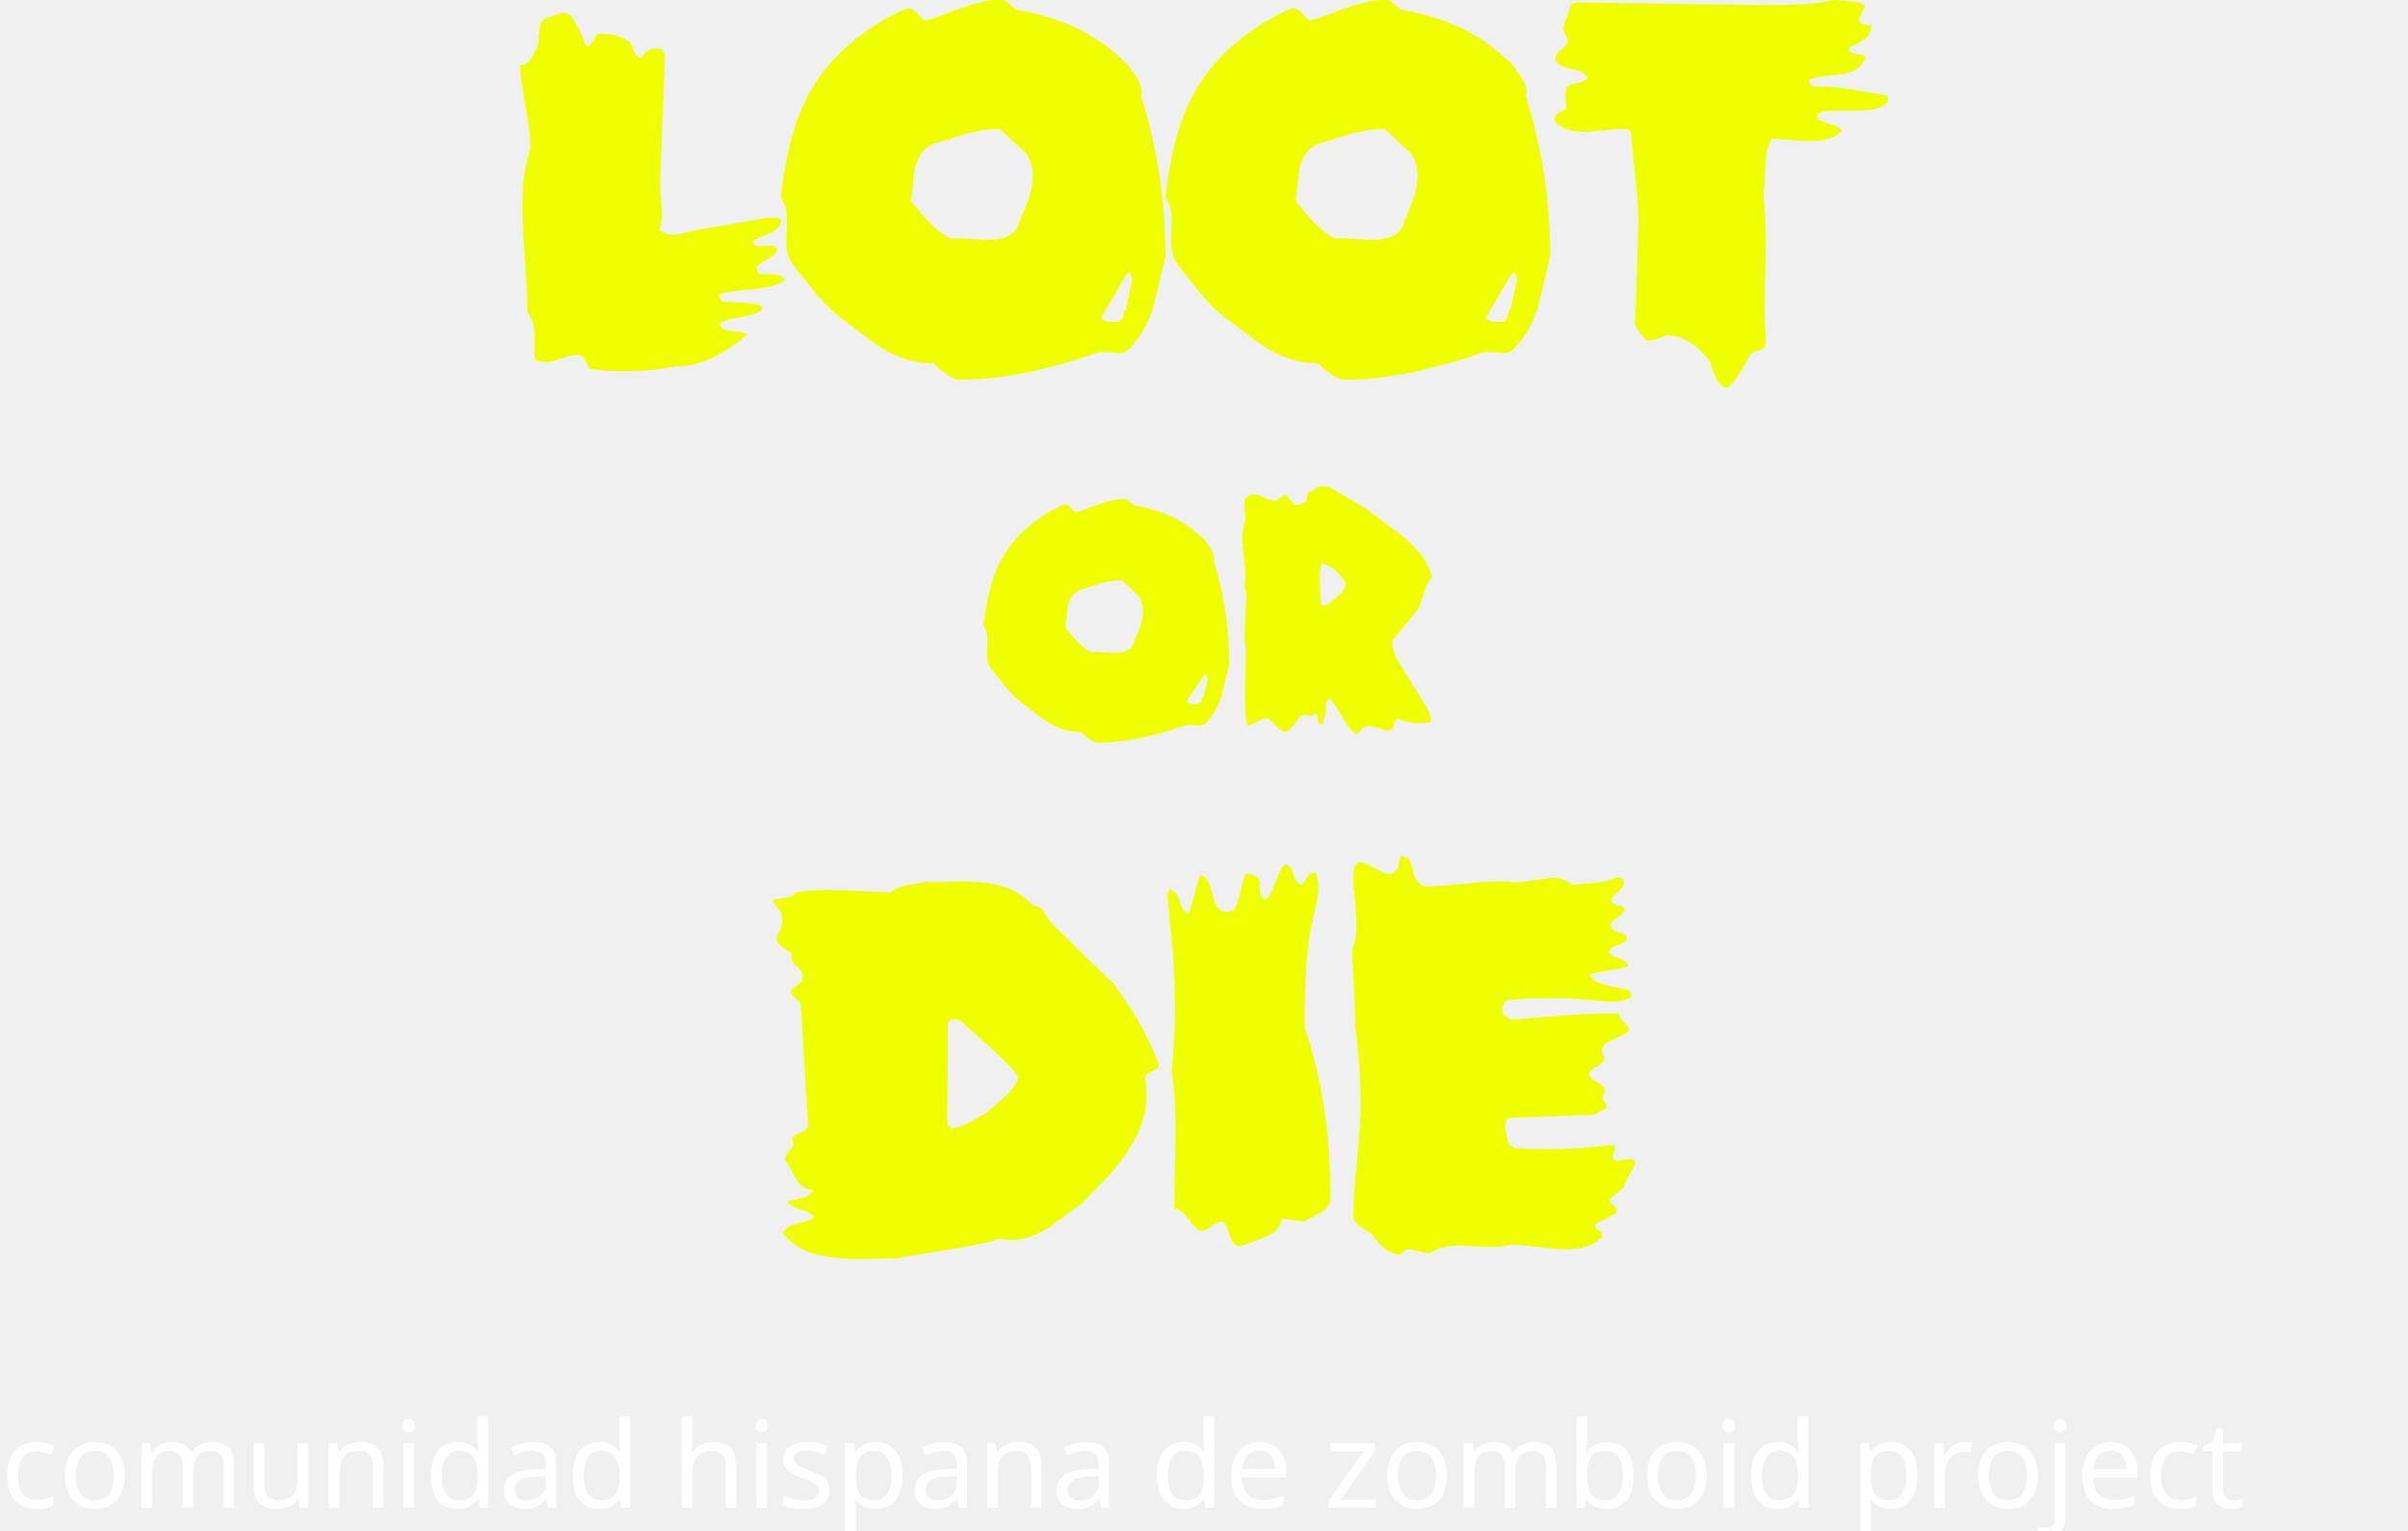
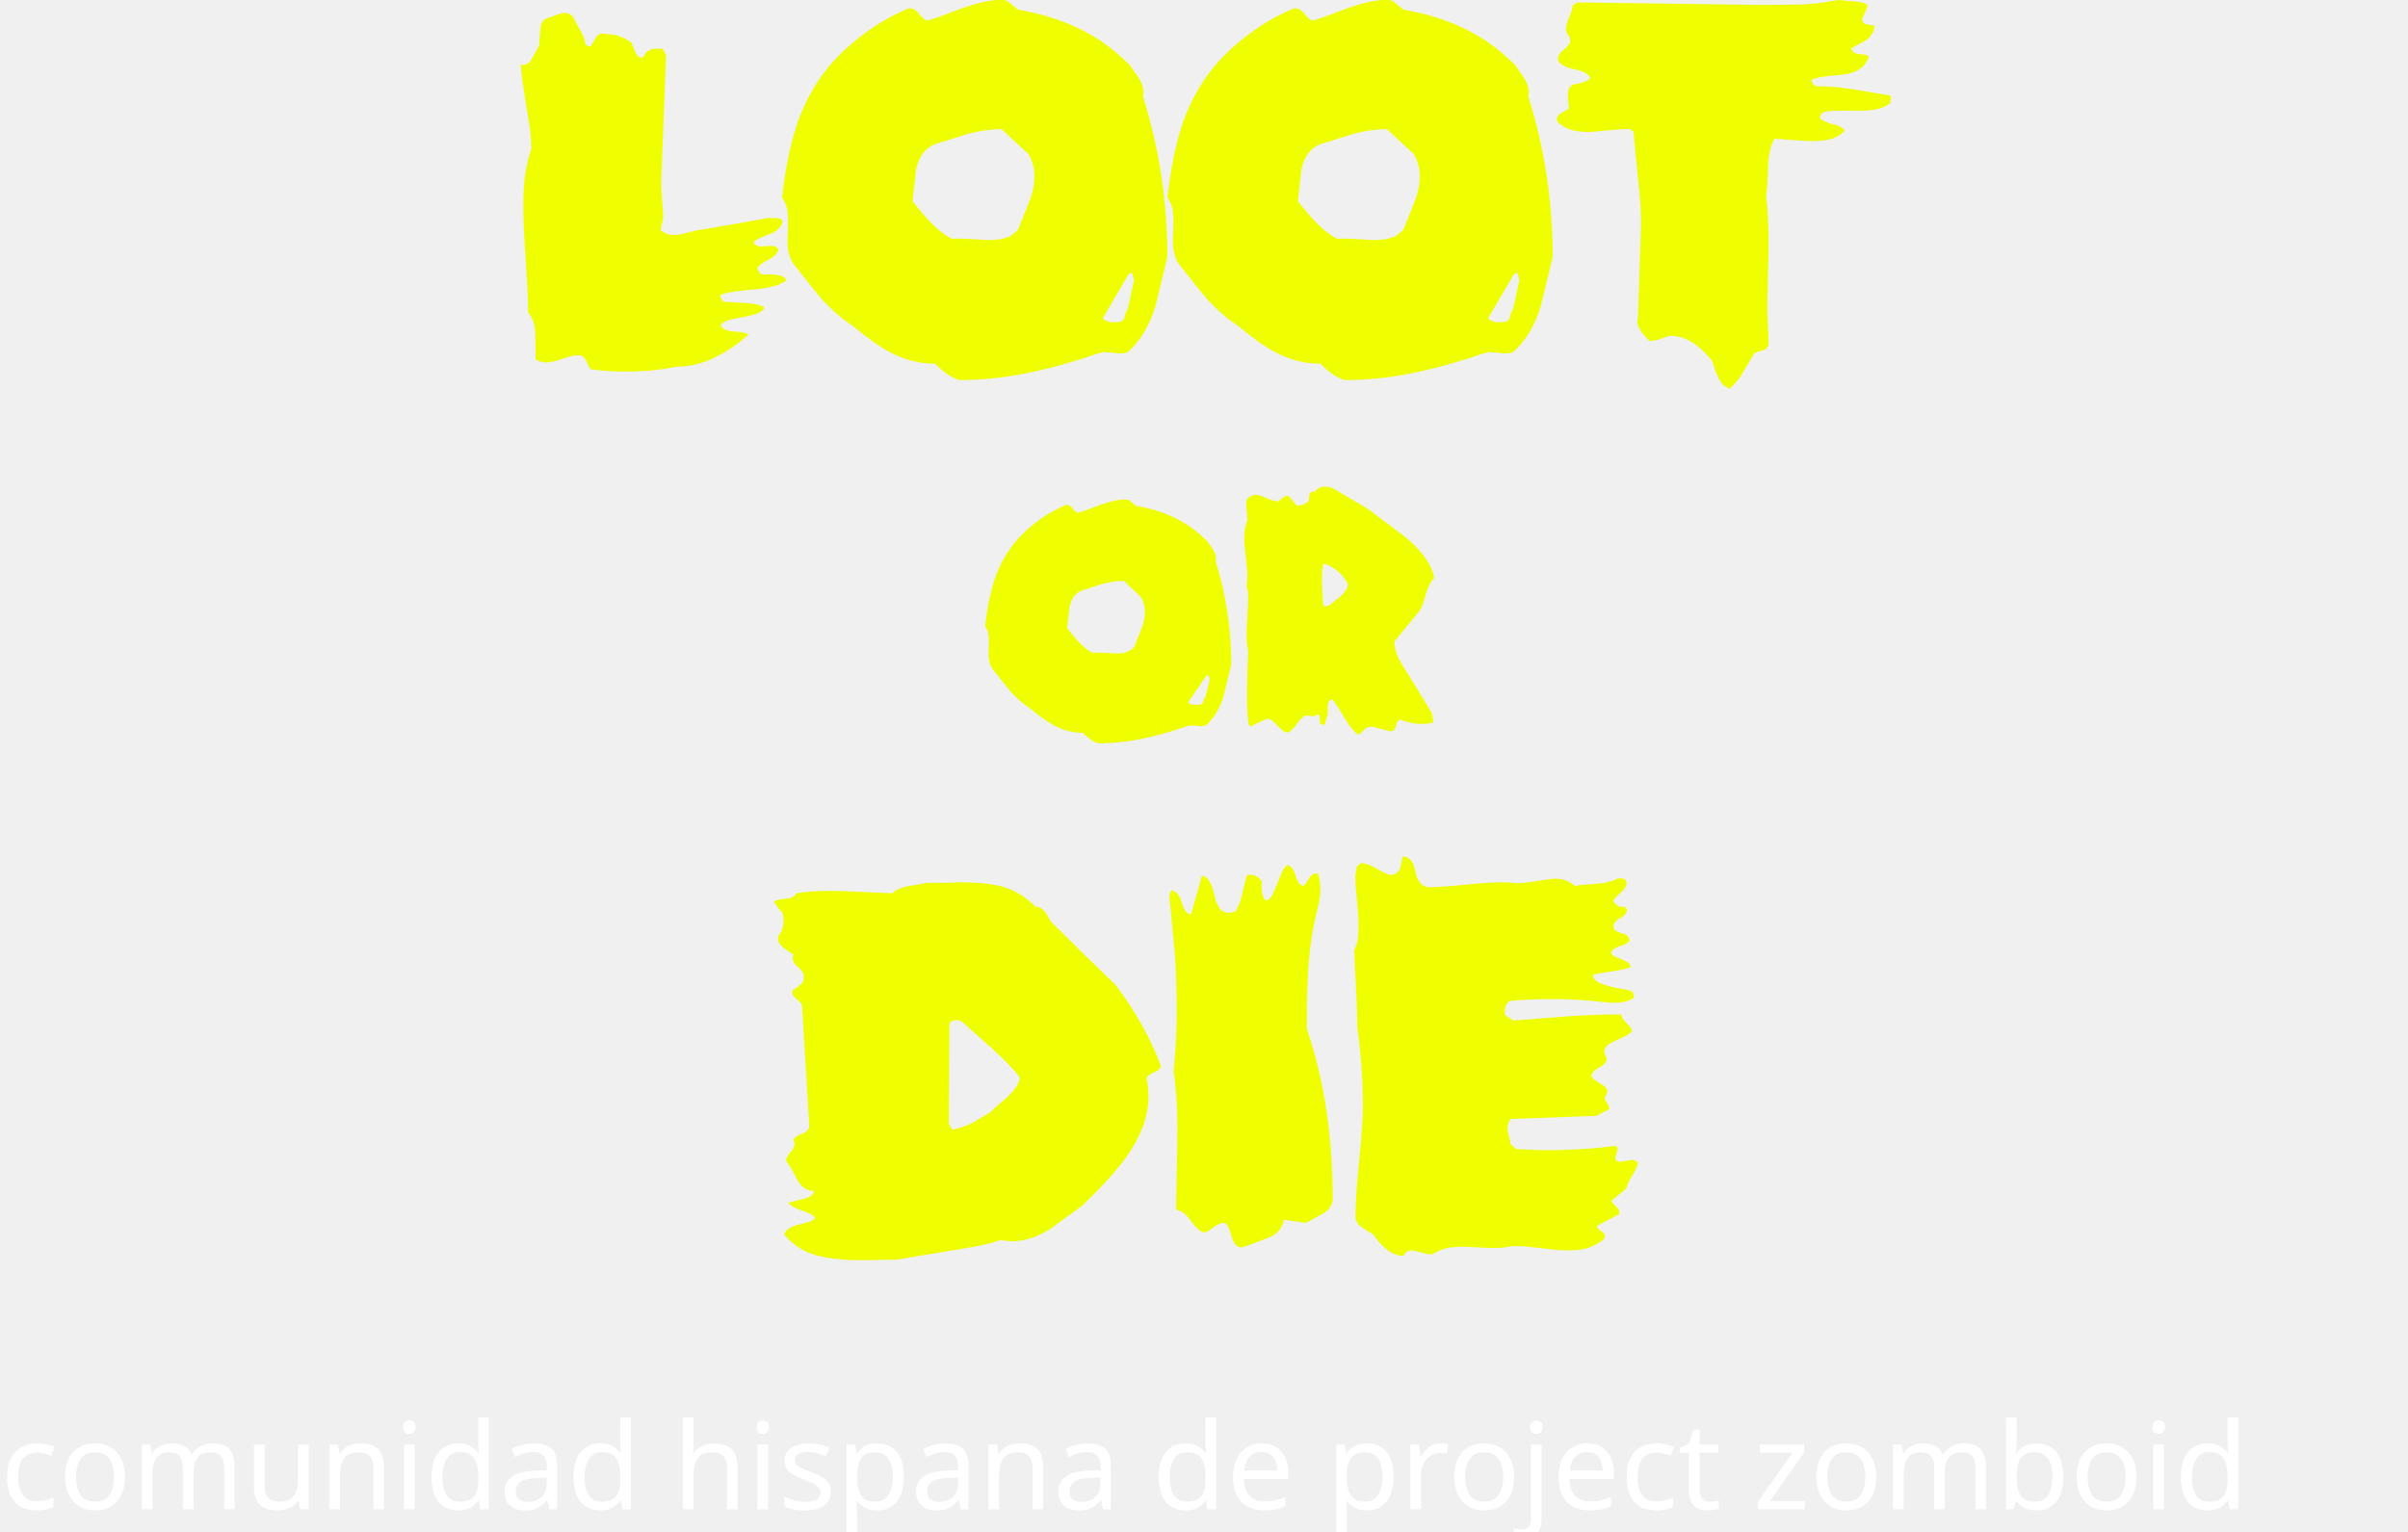
- <svg xmlns="http://www.w3.org/2000/svg" width="639px" height="406px" viewBox="0 0 639 406" version="1.1">
+ <svg xmlns="http://www.w3.org/2000/svg" width="638px" height="406px" viewBox="0 0 638 406" version="1.1">
  <g id="Page-1" stroke="none" stroke-width="1" fill="none" fill-rule="evenodd">
    <g id="Artboard" transform="translate(-256, -89)">
      <g id="Group-4" transform="translate(256, 89)">
        <g id="Group-4-Copy" transform="translate(138, 0)" fill="#EFFF00" fill-rule="nonzero">
          <g id="Group-2">
            <path d="M17.138,11.761 C17.354,11.976 17.623,12.136 17.947,12.244 C18.27,12.351 18.486,12.297 18.593,12.083 C19.024,11.332 19.51,10.555 20.048,9.75 C20.587,8.946 21.396,8.704 22.474,9.026 C24.953,9.026 27.216,9.777 29.264,11.278 C29.911,12.887 30.423,13.987 30.8,14.576 C31.177,15.166 31.743,15.354 32.498,15.139 C33.037,13.638 34.222,12.887 36.055,12.887 C36.809,12.887 37.348,12.941 37.672,13.048 L38.48,14.657 L37.187,48.119 C37.187,49.406 37.241,50.746 37.348,52.141 C37.456,53.535 37.564,54.875 37.672,56.162 C37.672,56.806 37.672,57.396 37.672,57.932 C37.348,59.326 37.133,60.345 37.025,60.989 C37.995,61.847 39.181,62.276 40.582,62.276 C41.552,62.276 42.899,62.034 44.624,61.552 C46.349,61.069 47.48,60.828 48.019,60.828 C53.84,59.863 59.66,58.844 65.481,57.771 L67.421,57.771 C68.499,57.771 69.146,58.093 69.361,58.736 C69.038,60.238 67.771,61.391 65.562,62.195 C63.352,63 62.032,63.67 61.6,64.206 C62.139,64.957 62.84,65.332 63.702,65.332 C64.888,65.225 65.75,65.171 66.289,65.171 C67.152,65.171 67.798,65.44 68.229,65.976 C68.122,67.048 67.178,68.04 65.4,68.952 C63.621,69.864 62.732,70.588 62.732,71.124 C62.732,71.553 63.056,72.089 63.702,72.733 L66.128,72.733 C68.607,72.733 70.008,73.269 70.331,74.341 C68.607,75.628 65.616,76.433 61.358,76.754 C57.1,77.076 54.271,77.559 52.87,78.202 C52.762,78.524 53.031,79.114 53.678,79.972 C55.403,80.079 57.289,80.186 59.337,80.294 C61.385,80.401 63.056,80.723 64.349,81.259 C64.457,81.902 64.107,82.412 63.298,82.787 C62.49,83.163 61.493,83.484 60.307,83.752 C59.121,84.021 57.828,84.262 56.427,84.476 C55.025,84.691 53.84,85.227 52.87,86.085 C53.301,87.158 54.513,87.748 56.508,87.855 C58.502,87.962 59.768,88.23 60.307,88.659 C57.612,91.126 54.621,93.164 51.334,94.772 C48.046,96.381 44.678,97.186 41.229,97.186 C39.073,97.615 36.944,97.936 34.842,98.151 C32.74,98.365 30.396,98.473 27.809,98.473 C24.144,98.473 21.019,98.258 18.432,97.829 C18.324,97.722 18,97.078 17.462,95.899 C16.923,94.719 16.168,94.129 15.198,94.129 C14.228,94.129 12.827,94.451 10.994,95.094 C9.162,95.738 7.761,96.059 6.791,96.059 C5.713,96.059 4.743,95.791 3.88,95.255 L3.88,91.877 C3.88,89.41 3.8,87.613 3.638,86.487 C3.476,85.361 2.91,84.101 1.94,82.707 C1.94,79.704 1.725,75.146 1.293,69.032 C0.862,62.919 0.647,58.307 0.647,55.197 C0.647,51.765 0.781,48.977 1.051,46.832 C1.32,44.687 1.886,42.22 2.749,39.432 C2.749,36.965 2.479,34.176 1.94,31.066 C0.647,23.666 0,19 0,17.07 C1.186,17.392 2.129,16.936 2.829,15.703 C3.53,14.469 4.204,13.263 4.85,12.083 C4.958,10.045 5.093,8.356 5.255,7.015 C5.416,5.675 6.306,4.843 7.922,4.522 C8.461,4.307 9.108,4.066 9.863,3.798 C10.617,3.53 11.21,3.396 11.641,3.396 C12.396,3.396 13.096,3.717 13.743,4.361 C13.851,4.575 14.497,5.755 15.683,7.9 C16.545,9.402 17.03,10.689 17.138,11.761 Z" id="Path" />
            <path d="M131.713,2.571 C137.529,3.535 142.859,5.168 147.706,7.471 C152.552,9.774 157.075,13.014 161.275,17.191 C162.46,18.798 163.321,20.029 163.86,20.886 C164.829,22.493 165.152,24.046 164.829,25.546 C169.137,39.256 171.291,53.448 171.291,68.121 C170.214,72.62 169.137,77.065 168.06,81.457 C166.444,86.491 164.021,90.454 160.79,93.346 C159.929,93.56 159.175,93.667 158.529,93.667 C156.806,93.453 155.513,93.346 154.652,93.346 C154.329,93.346 153.737,93.453 152.875,93.667 C146.736,95.809 140.598,97.523 134.459,98.808 C128.321,100.094 122.236,100.736 116.205,100.736 C115.128,100.415 114.078,99.906 113.055,99.21 C112.032,98.514 110.928,97.577 109.744,96.398 C105.651,96.398 101.667,95.381 97.79,93.346 C94.99,91.846 91.597,89.436 87.613,86.116 C84.92,84.402 82.174,81.992 79.374,78.886 C78.297,77.601 75.982,74.709 72.428,70.21 C71.243,68.603 70.651,66.461 70.651,63.784 C70.758,61.427 70.812,59.713 70.812,58.642 C70.812,57.357 70.705,56.206 70.489,55.188 C70.274,54.171 69.843,53.233 69.197,52.376 C70.166,43.915 71.674,36.899 73.72,31.329 C76.412,24.26 80.37,18.289 85.593,13.415 C90.816,8.542 96.497,4.82 102.636,2.249 C103.605,2.035 104.547,2.49 105.463,3.615 C106.378,4.74 107.105,5.355 107.644,5.463 C109.259,5.034 111.574,4.231 114.59,3.053 C119.867,1.018 123.905,0 126.705,0 C127.567,0 128.267,0.054 128.805,0.161 L131.713,2.571 Z M127.352,34.221 C124.552,34.221 121.536,34.65 118.305,35.507 C114.321,36.792 111.413,37.702 109.582,38.238 C107.105,39.309 105.49,41.505 104.736,44.825 C104.305,48.788 103.982,51.627 103.767,53.34 C105.92,56.018 107.482,57.839 108.451,58.803 C110.497,60.945 112.436,62.445 114.267,63.302 C115.344,63.194 117.174,63.221 119.759,63.382 C122.344,63.543 123.69,63.623 123.798,63.623 C125.628,63.623 127.163,63.435 128.402,63.061 C129.64,62.686 130.744,61.963 131.713,60.892 C133.759,55.857 134.89,53.019 135.105,52.376 C135.752,50.341 136.075,48.467 136.075,46.753 C136.075,44.611 135.536,42.629 134.459,40.809 L127.352,34.221 Z M161.76,72.138 L160.952,72.781 L154.167,84.349 C154.706,84.884 155.325,85.205 156.025,85.313 C156.725,85.42 157.614,85.42 158.69,85.313 C159.444,85.098 159.902,84.563 160.064,83.706 C160.225,82.849 160.467,82.26 160.79,81.939 C161.329,79.475 161.867,77.012 162.406,74.548 C162.406,73.691 162.19,72.888 161.76,72.138 Z" id="Shape" />
            <path d="M233.807,2.571 C239.622,3.535 244.953,5.168 249.799,7.471 C254.646,9.774 259.169,13.014 263.369,17.191 C264.553,18.798 265.415,20.029 265.954,20.886 C266.923,22.493 267.246,24.046 266.923,25.546 C271.23,39.256 273.384,53.448 273.384,68.121 C272.307,72.62 271.23,77.065 270.154,81.457 C268.538,86.491 266.115,90.454 262.884,93.346 C262.023,93.56 261.269,93.667 260.623,93.667 C258.9,93.453 257.607,93.346 256.746,93.346 C256.423,93.346 255.83,93.453 254.969,93.667 C248.83,95.809 242.692,97.523 236.553,98.808 C230.415,100.094 224.33,100.736 218.299,100.736 C217.222,100.415 216.172,99.906 215.149,99.21 C214.126,98.514 213.022,97.577 211.837,96.398 C207.745,96.398 203.76,95.381 199.883,93.346 C197.083,91.846 193.691,89.436 189.706,86.116 C187.014,84.402 184.268,81.992 181.468,78.886 C180.391,77.601 178.075,74.709 174.521,70.21 C173.337,68.603 172.744,66.461 172.744,63.784 C172.852,61.427 172.906,59.713 172.906,58.642 C172.906,57.357 172.798,56.206 172.583,55.188 C172.368,54.171 171.937,53.233 171.291,52.376 C172.26,43.915 173.768,36.899 175.814,31.329 C178.506,24.26 182.464,18.289 187.687,13.415 C192.91,8.542 198.591,4.82 204.73,2.249 C205.699,2.035 206.641,2.49 207.557,3.615 C208.472,4.74 209.199,5.355 209.737,5.463 C211.353,5.034 213.668,4.231 216.684,3.053 C221.961,1.018 225.999,0 228.799,0 C229.661,0 230.361,0.054 230.899,0.161 L233.807,2.571 Z M229.445,34.221 C226.645,34.221 223.63,34.65 220.399,35.507 C216.414,36.792 213.507,37.702 211.676,38.238 C209.199,39.309 207.583,41.505 206.83,44.825 C206.399,48.788 206.076,51.627 205.86,53.34 C208.014,56.018 209.576,57.839 210.545,58.803 C212.591,60.945 214.53,62.445 216.36,63.302 C217.437,63.194 219.268,63.221 221.853,63.382 C224.438,63.543 225.784,63.623 225.891,63.623 C227.722,63.623 229.257,63.435 230.495,63.061 C231.734,62.686 232.838,61.963 233.807,60.892 C235.853,55.857 236.984,53.019 237.199,52.376 C237.845,50.341 238.168,48.467 238.168,46.753 C238.168,44.611 237.63,42.629 236.553,40.809 L229.445,34.221 Z M263.853,72.138 L263.046,72.781 L256.261,84.349 C256.8,84.884 257.419,85.205 258.119,85.313 C258.819,85.42 259.707,85.42 260.784,85.313 C261.538,85.098 261.996,84.563 262.157,83.706 C262.319,82.849 262.561,82.26 262.884,81.939 C263.423,79.475 263.961,77.012 264.5,74.548 C264.5,73.691 264.284,72.888 263.853,72.138 Z" id="Shape" />
            <path d="M356.936,1.451 C356.397,2.74 355.858,3.976 355.319,5.158 C355.319,5.695 355.697,6.125 356.451,6.448 L358.553,6.77 C358.661,7.522 358.445,8.301 357.906,9.107 C357.367,9.913 356.613,10.585 355.643,11.122 C354.672,11.659 353.648,12.197 352.57,12.734 C352.57,13.701 353.325,14.238 354.834,14.346 C356.343,14.453 357.098,14.722 357.098,15.152 C357.098,15.367 356.828,15.904 356.289,16.764 C355.104,18.591 352.678,19.638 349.013,19.907 C345.348,20.176 343.03,20.579 342.06,21.116 C341.952,21.438 342.06,21.814 342.383,22.244 C342.707,22.674 343.192,22.889 343.838,22.889 C346.749,22.889 349.848,23.158 353.136,23.695 C356.424,24.232 359.631,24.769 362.757,25.307 C363.081,25.629 363.081,26.328 362.757,27.402 C361.679,28.154 360.548,28.665 359.362,28.933 C358.176,29.202 356.613,29.336 354.672,29.336 L349.821,29.336 C347.773,29.336 346.264,29.444 345.294,29.659 C344.755,29.981 344.404,30.357 344.243,30.787 C344.081,31.217 344.27,31.539 344.809,31.754 C345.24,32.184 346.237,32.587 347.8,32.963 C349.363,33.339 350.36,33.903 350.792,34.656 C349.714,35.73 348.501,36.456 347.153,36.832 C345.806,37.208 344.162,37.396 342.221,37.396 C341.143,37.396 339.23,37.288 336.481,37.074 C333.732,36.859 332.304,36.751 332.196,36.751 C331.118,38.363 330.525,41.076 330.417,44.891 C330.31,48.706 330.148,50.99 329.932,51.742 C330.148,53.461 330.31,55.422 330.417,57.625 C330.525,59.828 330.579,62.004 330.579,64.153 C330.579,66.088 330.525,69.043 330.417,73.019 C330.31,76.995 330.256,80.057 330.256,82.207 C330.256,83.066 330.31,84.49 330.417,86.478 C330.525,88.466 330.579,89.944 330.579,90.911 C330.579,91.985 329.986,92.657 328.8,92.926 C327.615,93.194 326.914,93.49 326.698,93.812 C325.189,96.391 324.057,98.299 323.303,99.534 C322.548,100.77 321.524,101.925 320.23,103 C319.044,102.57 318.128,101.737 317.481,100.502 C316.835,99.266 316.242,97.681 315.703,95.746 C313.978,93.597 312.199,91.932 310.366,90.75 C308.534,89.568 306.54,88.977 304.384,88.977 C303.737,89.191 303.09,89.406 302.443,89.621 C300.826,90.266 299.64,90.481 298.886,90.266 C297.7,88.977 296.945,88.063 296.622,87.526 C295.867,86.344 295.652,85.269 295.975,84.302 L296.784,59.479 C296.784,56.47 296.622,53.407 296.299,50.291 C295.328,41.05 294.843,35.945 294.843,34.978 L293.873,34.172 C292.364,34.172 290.316,34.306 287.728,34.575 C285.141,34.844 283.578,34.978 283.039,34.978 C281.207,34.978 279.616,34.79 278.269,34.414 C276.921,34.038 275.709,33.312 274.631,32.238 C274.307,31.271 274.685,30.492 275.763,29.901 C276.841,29.31 277.487,28.907 277.703,28.692 C277.487,27.08 277.38,25.898 277.38,25.146 C277.38,23.211 278.242,22.244 279.967,22.244 C282.015,21.707 283.147,21.17 283.363,20.632 C282.824,19.558 281.449,18.805 279.239,18.376 C277.029,17.946 275.601,17.247 274.954,16.28 C274.523,15.313 274.927,14.319 276.167,13.298 C277.407,12.277 278.026,11.498 278.026,10.961 C278.026,10.316 277.892,9.833 277.622,9.51 C277.353,9.188 277.164,8.839 277.056,8.462 C276.948,8.086 276.895,7.791 276.895,7.576 C276.895,6.931 277.191,5.91 277.784,4.513 C278.377,3.116 278.673,2.095 278.673,1.451 L279.967,0.645 L326.86,1.29 L329.447,1.29 L331.873,1.29 C336.4,1.29 339.661,1.209 341.656,1.048 C343.65,0.887 346.102,0.537 349.013,0 C350.953,0.215 352.543,0.349 353.783,0.403 C355.023,0.457 356.074,0.806 356.936,1.451 Z" id="Path" />
          </g>
          <g id="Group-3" transform="translate(123, 129)">
            <path d="M39.938,5.048 C43.653,5.667 47.058,6.714 50.154,8.191 C53.25,9.668 56.14,11.745 58.823,14.424 C59.58,15.455 60.13,16.244 60.474,16.794 C61.093,17.824 61.3,18.82 61.093,19.782 C63.845,28.574 65.221,37.675 65.221,47.085 C64.533,49.97 63.845,52.82 63.157,55.636 C62.125,58.865 60.577,61.406 58.513,63.261 C57.963,63.398 57.481,63.467 57.069,63.467 C55.968,63.329 55.142,63.261 54.592,63.261 C54.385,63.261 54.007,63.329 53.457,63.467 C49.535,64.84 45.614,65.939 41.692,66.764 C37.77,67.588 33.883,68 30.031,68 C29.343,67.794 28.672,67.468 28.018,67.021 C27.365,66.575 26.659,65.974 25.903,65.218 C23.288,65.218 20.743,64.566 18.266,63.261 C16.477,62.299 14.31,60.754 11.765,58.624 C10.045,57.525 8.29,55.98 6.501,53.988 C5.813,53.164 4.334,51.309 2.064,48.424 C1.307,47.394 0.929,46.02 0.929,44.303 C0.998,42.792 1.032,41.693 1.032,41.006 C1.032,40.182 0.963,39.443 0.826,38.791 C0.688,38.138 0.413,37.537 0,36.988 C0.619,31.562 1.582,27.063 2.89,23.491 C4.61,18.958 7.138,15.128 10.475,12.003 C13.811,8.878 17.44,6.491 21.362,4.842 C21.981,4.705 22.583,4.997 23.168,5.718 C23.753,6.439 24.217,6.834 24.561,6.903 C25.593,6.628 27.072,6.113 28.999,5.358 C32.37,4.053 34.95,3.4 36.738,3.4 C37.289,3.4 37.736,3.434 38.08,3.503 L39.938,5.048 Z M36.776,24.933 C34.991,24.933 33.068,25.214 31.009,25.776 C28.468,26.618 26.615,27.214 25.448,27.565 C23.869,28.267 22.839,29.706 22.358,31.882 C22.084,34.479 21.878,36.339 21.74,37.462 C23.113,39.217 24.109,40.41 24.727,41.042 C26.031,42.445 27.267,43.428 28.434,43.989 C29.121,43.919 30.288,43.937 31.935,44.042 C33.583,44.147 34.441,44.2 34.51,44.2 C35.677,44.2 36.655,44.077 37.445,43.832 C38.234,43.586 38.938,43.112 39.556,42.41 C40.86,39.111 41.581,37.251 41.719,36.83 C42.131,35.497 42.337,34.268 42.337,33.145 C42.337,31.742 41.993,30.443 41.307,29.25 L36.776,24.933 Z M59.051,49.867 L58.49,50.251 L53.779,57.175 C54.153,57.495 54.583,57.688 55.069,57.752 C55.555,57.816 56.172,57.816 56.92,57.752 C57.443,57.624 57.761,57.303 57.873,56.79 C57.986,56.277 58.154,55.925 58.378,55.733 C58.752,54.258 59.126,52.784 59.5,51.309 C59.5,50.796 59.35,50.315 59.051,49.867 Z" id="Shape" />
            <path d="M101.556,5.957 C104.69,8.354 107.824,10.716 110.957,13.044 C112.977,14.619 114.735,16.382 116.232,18.333 C117.729,20.285 118.652,22.253 119,24.239 C118.095,25.061 117.346,26.516 116.754,28.604 C116.162,30.693 115.623,32.113 115.135,32.867 L108.45,40.981 C108.45,42.555 108.868,44.165 109.704,45.808 C109.704,45.876 110.609,47.349 112.419,50.224 L118.373,59.982 L118.791,62.447 C117.886,62.721 116.841,62.858 115.658,62.858 C114.752,62.858 113.864,62.772 112.994,62.601 C112.124,62.43 111.131,62.139 110.017,61.728 C109.46,61.796 109.077,62.327 108.868,63.32 C108.659,64.313 108.137,64.809 107.301,64.809 C105.7,64.398 104.133,63.987 102.601,63.576 C101.974,63.576 101.382,63.713 100.825,63.987 C100.547,64.261 100.338,64.501 100.199,64.706 C99.641,65.254 99.189,65.596 98.841,65.733 C97.587,64.775 96.369,63.268 95.185,61.214 C93.653,58.612 92.608,57.003 92.051,56.387 C91.216,56.455 90.798,57.037 90.798,58.133 L90.798,59.776 C90.798,60.461 90.728,60.872 90.589,61.009 C90.45,61.146 90.31,61.608 90.171,62.395 C90.032,63.183 89.614,63.337 88.918,62.858 C88.778,62.721 88.709,62.498 88.709,62.19 C88.709,61.882 88.709,61.625 88.709,61.42 C88.709,60.872 88.535,60.495 88.186,60.29 C87.838,60.632 87.351,60.803 86.724,60.803 C86.237,60.803 85.645,60.735 84.948,60.598 C84.322,60.803 83.504,61.608 82.494,63.012 C81.484,64.415 80.666,65.117 80.039,65.117 C79.552,65.117 78.995,64.809 78.368,64.193 C78.229,64.124 77.672,63.576 76.697,62.549 C76,61.865 75.408,61.522 74.921,61.522 L74.085,61.728 L70.221,63.576 L69.803,62.858 C69.524,60.735 69.385,58.338 69.385,55.668 C69.385,53.682 69.437,51.149 69.542,48.068 C69.646,44.986 69.698,43.411 69.698,43.343 C69.42,42.179 69.281,40.809 69.281,39.235 C69.281,38.276 69.35,36.684 69.489,34.459 C69.629,32.233 69.698,30.984 69.698,30.71 C69.698,29.82 69.698,28.93 69.698,28.039 C69.489,27.218 69.35,26.636 69.281,26.293 C69.42,25.061 69.489,24.171 69.489,23.623 C69.489,22.527 69.35,20.884 69.072,18.693 C68.793,16.502 68.654,14.858 68.654,13.763 C68.654,11.914 68.932,10.271 69.489,8.833 C69.489,8.217 69.437,7.412 69.333,6.419 C69.228,5.426 69.176,4.896 69.176,4.827 C69.176,4.28 69.211,3.834 69.281,3.492 C69.977,2.602 70.813,2.157 71.787,2.157 C72.345,2.157 73.006,2.328 73.772,2.67 C75.652,3.492 76.871,3.903 77.428,3.903 C77.706,3.834 78.159,3.526 78.786,2.979 C79.412,2.431 80.004,2.294 80.561,2.568 C81.188,3.389 81.85,4.177 82.546,4.93 C83.66,5.067 84.74,4.69 85.784,3.8 C85.784,2.705 85.906,2.003 86.15,1.695 C86.393,1.387 86.829,1.232 87.455,1.232 C88.012,0.411 88.883,0 90.067,0 C90.415,0 90.711,0.017 90.954,0.051 C91.198,0.086 91.599,0.205 92.156,0.411 C95.289,2.26 98.423,4.108 101.556,5.957 Z M89.642,20.4 C89.381,21.479 89.25,22.795 89.25,24.346 C89.25,25.493 89.283,26.64 89.348,27.787 C89.413,28.934 89.479,30.047 89.544,31.126 L89.937,31.733 C90.329,31.666 90.754,31.565 91.212,31.43 C91.473,31.16 92.225,30.553 93.467,29.608 C95.233,28.259 96.115,26.944 96.115,25.662 C95.265,24.245 94.35,23.132 93.369,22.323 C92.192,21.311 90.95,20.67 89.642,20.4 Z" id="Shape" />
          </g>
          <g id="Group" transform="translate(67, 227)">
            <path d="M69.335,13.324 C70.528,13.216 71.613,14.027 72.59,15.759 C73.132,16.841 73.621,17.545 74.055,17.87 C79.48,23.281 84.959,28.639 90.493,33.942 C95.701,40.761 99.716,47.904 102.537,55.373 C102.537,56.13 101.968,56.725 100.828,57.158 C99.689,57.591 99.011,58.133 98.794,58.782 C99.119,60.405 99.282,62.029 99.282,63.652 C99.282,68.739 97.383,73.989 93.586,79.4 C90.982,83.08 87.021,87.464 81.704,92.551 C78.883,94.607 76.062,96.664 73.241,98.72 C69.769,100.885 66.405,101.967 63.15,101.967 C62.607,101.967 61.577,101.859 60.058,101.642 C57.67,102.508 54.361,103.266 50.129,103.915 C38.953,105.755 33.148,106.729 32.714,106.838 C31.087,106.838 29.486,106.865 27.913,106.919 C26.34,106.973 24.739,107 23.112,107 C18.554,107 14.621,106.567 11.312,105.701 C8.002,104.835 5.154,102.995 2.767,100.181 C3.201,98.882 4.557,97.99 6.836,97.503 C9.114,97.015 10.525,96.447 11.068,95.798 C10.525,95.148 9.657,94.607 8.463,94.174 C5.751,93.308 4.232,92.497 3.906,91.739 C5.642,91.306 7.134,90.927 8.382,90.603 C9.63,90.278 10.416,89.629 10.742,88.654 C8.68,88.654 7.08,87.491 5.941,85.164 C4.801,82.837 3.906,81.349 3.255,80.699 C3.255,80.05 3.716,79.184 4.639,78.102 C5.561,77.019 5.751,76.045 5.208,75.179 C5.425,74.53 6.131,73.989 7.324,73.556 C8.518,73.123 9.223,72.473 9.44,71.608 L7.487,39.3 C7.378,38.975 6.863,38.434 5.941,37.676 C5.018,36.919 4.72,36.161 5.045,35.403 C5.588,35.079 6.212,34.646 6.917,34.105 C7.622,33.563 7.975,32.914 7.975,32.156 C8.084,31.182 7.541,30.208 6.348,29.234 C5.154,28.26 4.774,27.178 5.208,25.987 C3.798,25.121 2.821,24.418 2.279,23.877 C1.085,22.902 0.814,21.82 1.465,20.63 C2.224,19.872 2.604,18.627 2.604,16.896 C2.496,16.03 2.441,15.434 2.441,15.11 C1.573,14.136 0.76,13.107 0,12.025 C0.434,11.592 1.438,11.321 3.011,11.213 C4.584,11.105 5.588,10.618 6.022,9.752 C8.626,9.319 11.61,9.103 14.974,9.103 C16.818,9.103 19.965,9.211 24.414,9.427 C28.862,9.644 31.195,9.752 31.412,9.752 C32.28,8.778 33.935,8.102 36.376,7.723 C38.818,7.344 40.201,7.1 40.527,6.992 C41.829,6.992 43.158,6.992 44.514,6.992 C45.871,6.992 47.254,6.938 48.665,6.83 C54.741,6.83 59.19,7.371 62.011,8.453 C64.832,9.536 67.273,11.159 69.335,13.324 Z M46.549,44.333 L46.386,70.958 L47.362,72.419 C49.316,71.986 51.052,71.391 52.571,70.634 C54.741,69.335 56.314,68.415 57.291,67.874 C57.725,67.332 58.864,66.304 60.709,64.789 C63.421,62.516 64.94,60.46 65.266,58.62 C63.638,56.455 61.197,53.911 57.942,50.989 C52.95,46.552 50.238,44.116 49.804,43.683 C49.153,43.467 48.665,43.359 48.339,43.359 C47.471,43.359 46.874,43.683 46.549,44.333 Z" id="Shape" />
            <path d="M140.268,7.786 C140.594,7.678 141.084,7.057 141.738,5.923 C142.391,4.788 143.208,4.329 144.189,4.545 C144.624,5.734 144.842,7.138 144.842,8.759 C144.842,10.055 144.624,11.594 144.189,13.377 C143.753,15.159 143.372,16.861 143.045,18.481 C142.391,21.722 141.929,25.369 141.656,29.42 C141.384,33.471 141.248,37.765 141.248,42.303 L141.248,45.706 C143.644,52.728 145.387,60.02 146.476,67.582 C147.565,75.144 148.109,82.977 148.109,91.079 C147.892,92.592 147.02,93.78 145.496,94.644 C143.971,95.509 142.5,96.319 141.084,97.075 C139.124,96.859 137.164,96.589 135.203,96.265 C134.767,98.533 133.379,100.127 131.037,101.045 C128.695,101.963 126.435,102.801 124.257,103.557 C122.841,103.773 121.834,102.747 121.235,100.478 C120.636,98.209 119.955,97.075 119.193,97.075 C118.539,97.075 117.668,97.453 116.579,98.209 C116.47,98.317 116.061,98.614 115.353,99.101 C114.645,99.587 114.019,99.722 113.475,99.506 C112.603,99.074 111.541,97.993 110.289,96.265 C109.036,94.536 107.811,93.672 106.613,93.672 C106.613,91.403 106.667,87.973 106.776,83.382 C106.885,78.791 106.94,75.36 106.94,73.092 L106.94,71.147 C106.94,66.394 106.613,61.64 105.96,56.887 C106.504,51.161 106.776,45.976 106.776,41.33 C106.776,35.821 106.613,30.689 106.286,25.936 C105.633,18.914 105.143,13.728 104.816,10.379 L105.306,8.921 C106.613,9.137 107.539,10.217 108.083,12.162 C108.628,14.106 109.445,15.186 110.534,15.403 C111.514,11.945 112.494,8.488 113.475,5.031 C114.999,5.356 116.089,7.084 116.742,10.217 C117.396,13.35 118.648,14.916 120.5,14.916 C120.826,14.916 121.425,14.808 122.297,14.592 C123.059,13.512 123.713,11.756 124.257,9.326 C124.802,6.895 125.183,5.41 125.401,4.869 C127.143,4.653 128.45,5.247 129.322,6.652 C129.104,8.921 129.431,10.595 130.302,11.675 C131.173,11.459 131.827,10.865 132.262,9.893 C132.698,8.921 133.134,7.894 133.569,6.814 C134.005,5.734 134.386,4.815 134.713,4.059 C135.04,3.303 135.475,2.709 136.02,2.277 C137,2.385 137.735,3.276 138.225,4.95 C138.716,6.625 139.396,7.57 140.268,7.786 Z" id="Path" />
            <path d="M173.295,8.143 C175.46,8.143 178.708,7.926 183.039,7.492 C187.37,7.057 190.618,6.84 192.783,6.84 C194.191,6.84 195.274,6.895 196.032,7.003 C197.223,7.112 198.522,7.057 199.929,6.84 C204.26,6.189 206.588,5.863 206.913,5.863 C209.078,5.863 210.865,6.515 212.272,7.817 C213.247,7.6 215.033,7.41 217.632,7.247 C220.23,7.085 222.179,6.623 223.478,5.863 C224.886,5.646 225.698,5.917 225.914,6.677 C226.131,7.546 225.617,8.523 224.371,9.609 C223.126,10.695 222.504,11.4 222.504,11.726 C222.504,12.161 223.045,12.703 224.128,13.355 C225.102,13.138 225.752,13.355 226.077,14.006 C226.077,14.875 225.454,15.662 224.209,16.368 C222.964,17.074 222.395,17.915 222.504,18.892 C222.72,19.544 223.478,20.032 224.777,20.358 C226.077,20.684 226.726,21.335 226.726,22.312 C226.402,22.855 225.535,23.344 224.128,23.778 C222.72,24.212 221.962,24.864 221.854,25.733 C222.287,26.275 223.235,26.791 224.696,27.28 C226.158,27.768 226.943,28.447 227.051,29.316 C225.968,29.75 224.263,30.13 221.935,30.456 C219.608,30.781 217.956,31.107 216.982,31.433 C217.198,32.41 217.848,33.116 218.931,33.55 C220.014,33.984 221.123,34.337 222.26,34.609 C223.397,34.88 224.669,35.124 226.077,35.342 C227.484,35.559 228.08,36.264 227.863,37.459 C227.322,37.893 226.591,38.219 225.671,38.436 C224.75,38.653 223.803,38.762 222.829,38.762 C221.962,38.762 221.069,38.707 220.149,38.599 C219.229,38.49 217.523,38.327 215.033,38.11 C212.543,37.893 209.295,37.784 205.289,37.784 C201.932,37.784 198.522,37.947 195.057,38.273 C193.974,38.816 193.541,40.065 193.758,42.019 L196.032,43.485 C202.636,42.942 207.86,42.535 211.704,42.263 C215.547,41.992 219.851,41.856 224.615,41.856 C224.615,42.616 225.075,43.403 225.995,44.218 C226.916,45.032 227.376,45.711 227.376,46.253 C226.943,46.905 225.617,47.692 223.397,48.615 C221.177,49.538 220.068,50.542 220.068,51.628 C220.068,52.062 220.284,52.659 220.717,53.419 C220.717,54.397 220.041,55.238 218.687,55.944 C217.334,56.65 216.657,57.437 216.657,58.305 C216.982,58.848 217.767,59.473 219.012,60.178 C220.257,60.884 220.88,61.563 220.88,62.214 C220.88,62.54 220.717,62.974 220.392,63.517 C220.068,63.951 220.176,64.521 220.717,65.227 C221.259,65.933 221.475,66.503 221.367,66.937 L217.956,68.729 L195.382,69.543 C194.732,70.086 194.407,70.9 194.407,71.986 C194.407,72.529 194.543,73.289 194.814,74.266 C195.084,75.243 195.22,75.895 195.22,76.22 L196.681,77.523 C198.414,77.632 199.929,77.713 201.229,77.768 C202.528,77.822 203.665,77.849 204.639,77.849 C207.238,77.849 210.053,77.768 213.084,77.605 C216.116,77.442 219.472,77.143 223.153,76.709 C223.586,77.035 223.668,77.605 223.397,78.419 C223.126,79.233 222.991,79.695 222.991,79.803 C222.991,80.455 223.424,80.835 224.29,80.943 C225.806,80.618 226.889,80.455 227.538,80.455 C228.188,80.455 228.675,80.726 229,81.269 C228.783,82.138 228.242,83.278 227.376,84.689 C226.51,86.101 226.023,87.187 225.914,87.947 C224.615,89.032 223.316,90.118 222.017,91.204 C222.017,91.53 222.395,92.045 223.153,92.751 C223.911,93.457 224.182,94.135 223.965,94.787 L218.119,97.881 C218.119,98.424 218.552,98.94 219.418,99.429 C220.284,99.917 220.447,100.596 219.905,101.464 C218.823,102.333 217.577,103.039 216.17,103.582 C214.762,104.124 212.868,104.396 210.486,104.396 C208.97,104.396 207.346,104.287 205.614,104.07 C201.174,103.527 198.414,103.256 197.331,103.256 C196.681,103.256 196.032,103.256 195.382,103.256 C194.516,103.473 193.812,103.609 193.271,103.663 C192.729,103.717 191.647,103.744 190.023,103.744 C189.265,103.744 188.047,103.69 186.368,103.582 C184.69,103.473 183.418,103.419 182.552,103.419 C180.928,103.419 179.493,103.554 178.248,103.826 C177.003,104.097 175.785,104.613 174.594,105.373 C174.053,105.482 173.403,105.427 172.645,105.21 C170.588,104.667 169.397,104.396 169.072,104.396 C168.098,104.396 167.34,104.885 166.798,105.862 C165.391,105.753 164.2,105.373 163.226,104.722 C161.71,103.744 160.248,102.224 158.841,100.161 C157.325,99.293 156.296,98.641 155.755,98.207 C154.672,97.447 154.131,96.524 154.131,95.438 C154.131,92.181 154.456,87.295 155.105,80.781 C155.755,74.266 156.08,69.434 156.08,66.286 C156.08,59.12 155.592,52.117 154.618,45.276 C154.618,42.345 154.483,38.436 154.212,33.55 C153.941,28.664 153.806,25.733 153.806,24.755 C154.347,23.67 154.672,22.665 154.78,21.742 C154.889,20.819 154.943,19.598 154.943,18.078 C154.943,16.558 154.807,14.441 154.537,11.726 C154.266,9.012 154.131,7.329 154.131,6.677 C154.131,6.026 154.131,5.375 154.131,4.723 C154.347,3.854 154.456,3.203 154.456,2.769 L155.43,1.792 C156.513,1.683 157.974,2.172 159.815,3.257 C161.656,4.343 162.901,4.886 163.55,4.886 C164.633,4.886 165.445,4.289 165.986,3.094 L166.636,0 C168.368,0 169.478,1.276 169.965,3.827 C170.453,6.379 171.562,7.817 173.295,8.143 Z" id="Path" />
          </g>
        </g>
        <text id="comunidad-hispana-de" font-family="ZombieA, Zombie" font-size="32" font-weight="normal" fill="#FFFFFF">
-           <tspan x="0.12" y="400">comunidad hispana de zomboid project</tspan>
+           <tspan x="0.12" y="400">comunidad hispana de project zomboid</tspan>
        </text>
      </g>
    </g>
  </g>
</svg>
